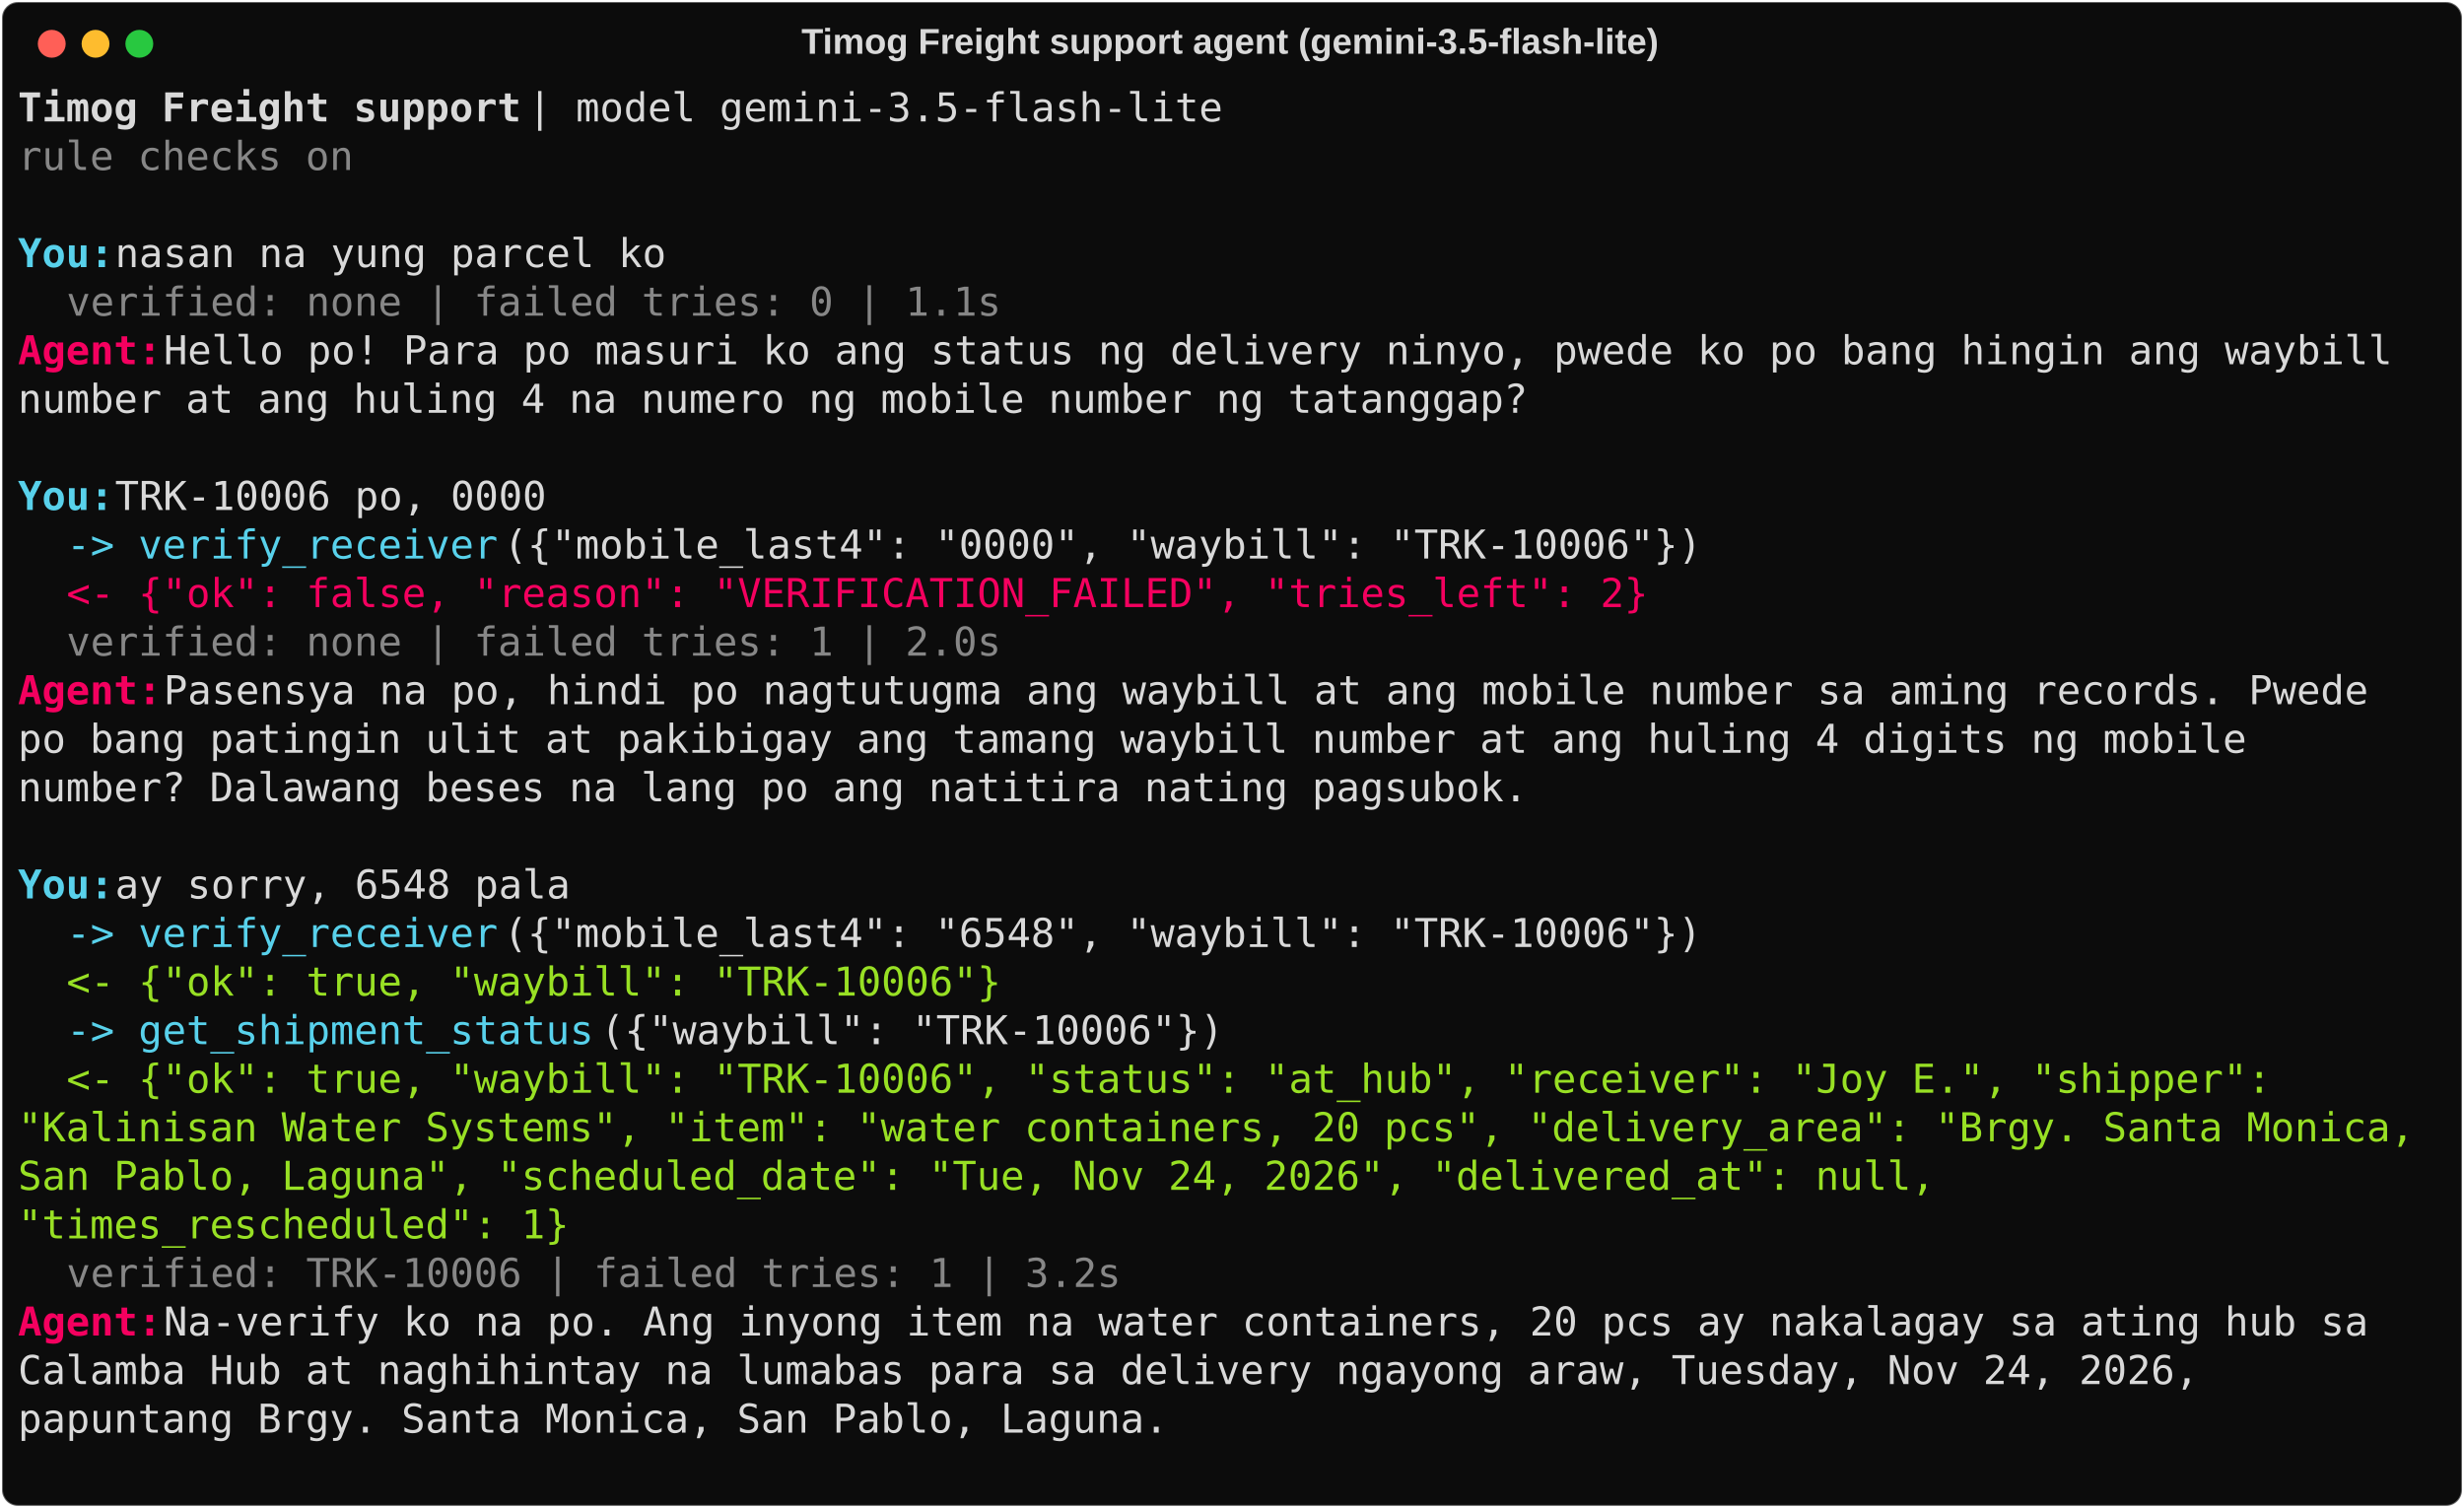
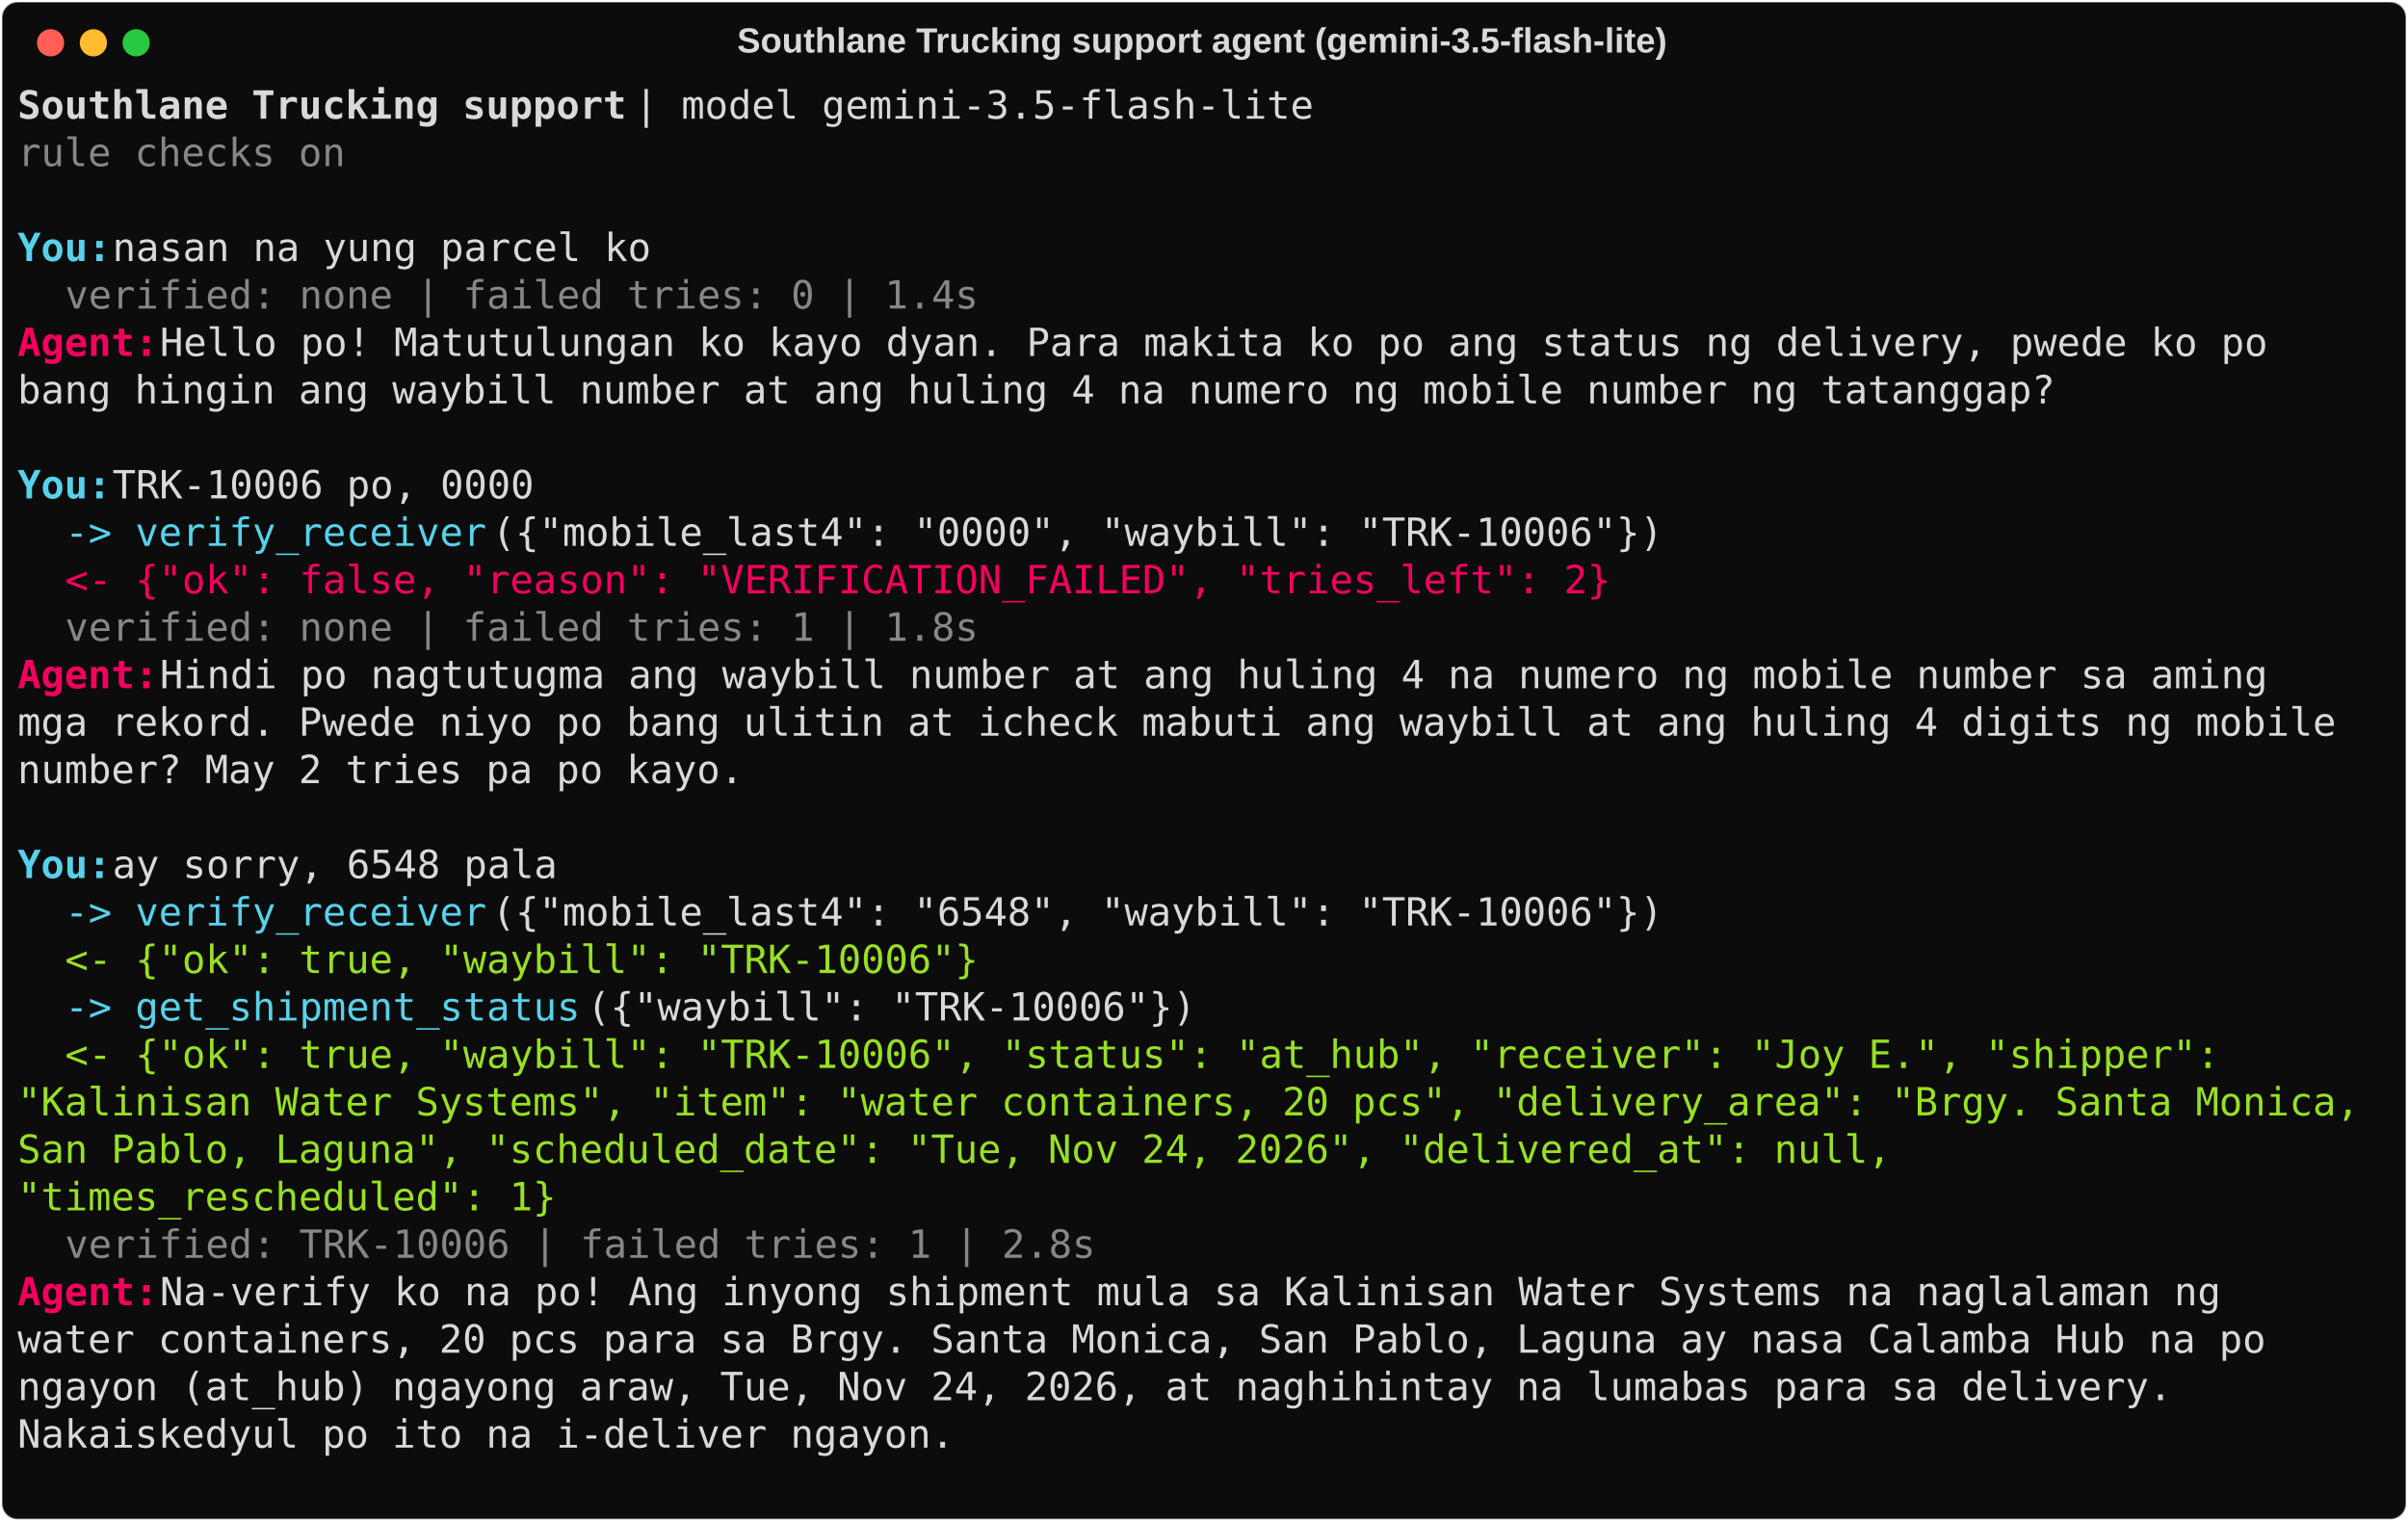
- <svg xmlns="http://www.w3.org/2000/svg" class="rich-terminal" viewBox="0 0 1238 757.6">
+ <svg xmlns="http://www.w3.org/2000/svg" class="rich-terminal" viewBox="0 0 1238 782.0">
  <style>

    @font-face {
        font-family: "Fira Code";
        src: local("FiraCode-Regular"),
                url("https://cdnjs.cloudflare.com/ajax/libs/firacode/6.2.0/woff2/FiraCode-Regular.woff2") format("woff2"),
                url("https://cdnjs.cloudflare.com/ajax/libs/firacode/6.2.0/woff/FiraCode-Regular.woff") format("woff");
        font-style: normal;
        font-weight: 400;
    }
    @font-face {
        font-family: "Fira Code";
        src: local("FiraCode-Bold"),
                url("https://cdnjs.cloudflare.com/ajax/libs/firacode/6.2.0/woff2/FiraCode-Bold.woff2") format("woff2"),
                url("https://cdnjs.cloudflare.com/ajax/libs/firacode/6.2.0/woff/FiraCode-Bold.woff") format("woff");
        font-style: bold;
        font-weight: 700;
    }

-     .terminal-4203263599-matrix {
+     .terminal-746840009-matrix {
        font-family: Fira Code, monospace;
        font-size: 20px;
        line-height: 24.4px;
        font-variant-east-asian: full-width;
    }

-     .terminal-4203263599-title {
+     .terminal-746840009-title {
        font-size: 18px;
        font-weight: bold;
        font-family: arial;
    }

-     .terminal-4203263599-r1 { fill: #d9d9d9;font-weight: bold }
- .terminal-4203263599-r2 { fill: #d9d9d9 }
- .terminal-4203263599-r3 { fill: #878787 }
- .terminal-4203263599-r4 { fill: #58d1eb;font-weight: bold }
- .terminal-4203263599-r5 { fill: #f4005f;font-weight: bold }
- .terminal-4203263599-r6 { fill: #58d1eb }
- .terminal-4203263599-r7 { fill: #f4005f }
- .terminal-4203263599-r8 { fill: #98e024 }
+     .terminal-746840009-r1 { fill: #d9d9d9;font-weight: bold }
+ .terminal-746840009-r2 { fill: #d9d9d9 }
+ .terminal-746840009-r3 { fill: #878787 }
+ .terminal-746840009-r4 { fill: #58d1eb;font-weight: bold }
+ .terminal-746840009-r5 { fill: #f4005f;font-weight: bold }
+ .terminal-746840009-r6 { fill: #58d1eb }
+ .terminal-746840009-r7 { fill: #f4005f }
+ .terminal-746840009-r8 { fill: #98e024 }
    </style>
  <defs>
-     <clipPath id="terminal-4203263599-clip-terminal">
-       <rect x="0" y="0" width="1219.0" height="706.6" />
-     </clipPath>
-     <clipPath id="terminal-4203263599-line-0">
+     <clipPath id="terminal-746840009-clip-terminal">
+       <rect x="0" y="0" width="1219.0" height="731.0" />
+     </clipPath>
+     <clipPath id="terminal-746840009-line-0">
      <rect x="0" y="1.5" width="1220" height="24.65" />
    </clipPath>
-     <clipPath id="terminal-4203263599-line-1">
+     <clipPath id="terminal-746840009-line-1">
      <rect x="0" y="25.9" width="1220" height="24.65" />
    </clipPath>
-     <clipPath id="terminal-4203263599-line-2">
+     <clipPath id="terminal-746840009-line-2">
      <rect x="0" y="50.3" width="1220" height="24.65" />
    </clipPath>
-     <clipPath id="terminal-4203263599-line-3">
+     <clipPath id="terminal-746840009-line-3">
      <rect x="0" y="74.7" width="1220" height="24.65" />
    </clipPath>
-     <clipPath id="terminal-4203263599-line-4">
+     <clipPath id="terminal-746840009-line-4">
      <rect x="0" y="99.1" width="1220" height="24.65" />
    </clipPath>
-     <clipPath id="terminal-4203263599-line-5">
+     <clipPath id="terminal-746840009-line-5">
      <rect x="0" y="123.5" width="1220" height="24.65" />
    </clipPath>
-     <clipPath id="terminal-4203263599-line-6">
+     <clipPath id="terminal-746840009-line-6">
      <rect x="0" y="147.9" width="1220" height="24.65" />
    </clipPath>
-     <clipPath id="terminal-4203263599-line-7">
+     <clipPath id="terminal-746840009-line-7">
      <rect x="0" y="172.3" width="1220" height="24.65" />
    </clipPath>
-     <clipPath id="terminal-4203263599-line-8">
+     <clipPath id="terminal-746840009-line-8">
      <rect x="0" y="196.7" width="1220" height="24.65" />
    </clipPath>
-     <clipPath id="terminal-4203263599-line-9">
+     <clipPath id="terminal-746840009-line-9">
      <rect x="0" y="221.1" width="1220" height="24.65" />
    </clipPath>
-     <clipPath id="terminal-4203263599-line-10">
+     <clipPath id="terminal-746840009-line-10">
      <rect x="0" y="245.5" width="1220" height="24.65" />
    </clipPath>
-     <clipPath id="terminal-4203263599-line-11">
+     <clipPath id="terminal-746840009-line-11">
      <rect x="0" y="269.9" width="1220" height="24.65" />
    </clipPath>
-     <clipPath id="terminal-4203263599-line-12">
+     <clipPath id="terminal-746840009-line-12">
      <rect x="0" y="294.3" width="1220" height="24.65" />
    </clipPath>
-     <clipPath id="terminal-4203263599-line-13">
+     <clipPath id="terminal-746840009-line-13">
      <rect x="0" y="318.7" width="1220" height="24.65" />
    </clipPath>
-     <clipPath id="terminal-4203263599-line-14">
+     <clipPath id="terminal-746840009-line-14">
      <rect x="0" y="343.1" width="1220" height="24.65" />
    </clipPath>
-     <clipPath id="terminal-4203263599-line-15">
+     <clipPath id="terminal-746840009-line-15">
      <rect x="0" y="367.5" width="1220" height="24.65" />
    </clipPath>
-     <clipPath id="terminal-4203263599-line-16">
+     <clipPath id="terminal-746840009-line-16">
      <rect x="0" y="391.9" width="1220" height="24.65" />
    </clipPath>
-     <clipPath id="terminal-4203263599-line-17">
+     <clipPath id="terminal-746840009-line-17">
      <rect x="0" y="416.3" width="1220" height="24.65" />
    </clipPath>
-     <clipPath id="terminal-4203263599-line-18">
+     <clipPath id="terminal-746840009-line-18">
      <rect x="0" y="440.7" width="1220" height="24.65" />
    </clipPath>
-     <clipPath id="terminal-4203263599-line-19">
+     <clipPath id="terminal-746840009-line-19">
      <rect x="0" y="465.1" width="1220" height="24.65" />
    </clipPath>
-     <clipPath id="terminal-4203263599-line-20">
+     <clipPath id="terminal-746840009-line-20">
      <rect x="0" y="489.5" width="1220" height="24.65" />
    </clipPath>
-     <clipPath id="terminal-4203263599-line-21">
+     <clipPath id="terminal-746840009-line-21">
      <rect x="0" y="513.9" width="1220" height="24.65" />
    </clipPath>
-     <clipPath id="terminal-4203263599-line-22">
+     <clipPath id="terminal-746840009-line-22">
      <rect x="0" y="538.3" width="1220" height="24.65" />
    </clipPath>
-     <clipPath id="terminal-4203263599-line-23">
+     <clipPath id="terminal-746840009-line-23">
      <rect x="0" y="562.7" width="1220" height="24.65" />
    </clipPath>
-     <clipPath id="terminal-4203263599-line-24">
+     <clipPath id="terminal-746840009-line-24">
      <rect x="0" y="587.1" width="1220" height="24.65" />
    </clipPath>
-     <clipPath id="terminal-4203263599-line-25">
+     <clipPath id="terminal-746840009-line-25">
      <rect x="0" y="611.5" width="1220" height="24.65" />
    </clipPath>
-     <clipPath id="terminal-4203263599-line-26">
+     <clipPath id="terminal-746840009-line-26">
      <rect x="0" y="635.9" width="1220" height="24.65" />
    </clipPath>
-     <clipPath id="terminal-4203263599-line-27">
+     <clipPath id="terminal-746840009-line-27">
      <rect x="0" y="660.3" width="1220" height="24.65" />
    </clipPath>
+     <clipPath id="terminal-746840009-line-28">
+       <rect x="0" y="684.7" width="1220" height="24.65" />
+     </clipPath>
  </defs>
-   <rect fill="#0c0c0c" stroke="rgba(255,255,255,0.35)" stroke-width="1" x="1" y="1" width="1236" height="755.6" rx="8" />
-   <text class="terminal-4203263599-title" fill="#d9d9d9" text-anchor="middle" x="618" y="27">Timog Freight support agent (gemini-3.5-flash-lite)</text>
+   <rect fill="#0c0c0c" stroke="rgba(255,255,255,0.35)" stroke-width="1" x="1" y="1" width="1236" height="780" rx="8" />
+   <text class="terminal-746840009-title" fill="#d9d9d9" text-anchor="middle" x="618" y="27">Southlane Trucking support agent (gemini-3.5-flash-lite)</text>
  <g transform="translate(26,22)">
    <circle cx="0" cy="0" r="7" fill="#ff5f57" />
    <circle cx="22" cy="0" r="7" fill="#febc2e" />
    <circle cx="44" cy="0" r="7" fill="#28c840" />
  </g>
-   <g transform="translate(9, 41)" clip-path="url(#terminal-4203263599-clip-terminal)">
-     <g class="terminal-4203263599-matrix">
-       <text class="terminal-4203263599-r1" x="0" y="20" textLength="256.2" clip-path="url(#terminal-4203263599-line-0)">Timog Freight support</text>
-       <text class="terminal-4203263599-r2" x="256.2" y="20" textLength="366" clip-path="url(#terminal-4203263599-line-0)"> | model gemini-3.5-flash-lite</text>
-       <text class="terminal-4203263599-r2" x="1220" y="20" textLength="12.2" clip-path="url(#terminal-4203263599-line-0)">
- </text>
-       <text class="terminal-4203263599-r3" x="0" y="44.4" textLength="170.8" clip-path="url(#terminal-4203263599-line-1)">rule checks on</text>
-       <text class="terminal-4203263599-r2" x="1220" y="44.4" textLength="12.2" clip-path="url(#terminal-4203263599-line-1)">
- </text>
-       <text class="terminal-4203263599-r2" x="1220" y="68.8" textLength="12.2" clip-path="url(#terminal-4203263599-line-2)">
- </text>
-       <text class="terminal-4203263599-r4" x="0" y="93.2" textLength="48.8" clip-path="url(#terminal-4203263599-line-3)">You:</text>
-       <text class="terminal-4203263599-r2" x="48.8" y="93.2" textLength="292.8" clip-path="url(#terminal-4203263599-line-3)"> nasan na yung parcel ko</text>
-       <text class="terminal-4203263599-r2" x="1220" y="93.2" textLength="12.2" clip-path="url(#terminal-4203263599-line-3)">
- </text>
-       <text class="terminal-4203263599-r3" x="24.4" y="117.6" textLength="475.8" clip-path="url(#terminal-4203263599-line-4)">verified: none | failed tries: 0 | 1.1s</text>
-       <text class="terminal-4203263599-r2" x="1220" y="117.6" textLength="12.2" clip-path="url(#terminal-4203263599-line-4)">
- </text>
-       <text class="terminal-4203263599-r5" x="0" y="142" textLength="73.2" clip-path="url(#terminal-4203263599-line-5)">Agent:</text>
-       <text class="terminal-4203263599-r2" x="73.2" y="142" textLength="1146.8" clip-path="url(#terminal-4203263599-line-5)"> Hello po! Para po masuri ko ang status ng delivery ninyo, pwede ko po bang hingin ang waybill</text>
-       <text class="terminal-4203263599-r2" x="1220" y="142" textLength="12.2" clip-path="url(#terminal-4203263599-line-5)">
- </text>
-       <text class="terminal-4203263599-r2" x="0" y="166.4" textLength="768.6" clip-path="url(#terminal-4203263599-line-6)">number at ang huling 4 na numero ng mobile number ng tatanggap?</text>
-       <text class="terminal-4203263599-r2" x="1220" y="166.4" textLength="12.2" clip-path="url(#terminal-4203263599-line-6)">
- </text>
-       <text class="terminal-4203263599-r2" x="1220" y="190.8" textLength="12.2" clip-path="url(#terminal-4203263599-line-7)">
- </text>
-       <text class="terminal-4203263599-r4" x="0" y="215.2" textLength="48.8" clip-path="url(#terminal-4203263599-line-8)">You:</text>
-       <text class="terminal-4203263599-r2" x="48.8" y="215.2" textLength="231.8" clip-path="url(#terminal-4203263599-line-8)"> TRK-10006 po, 0000</text>
-       <text class="terminal-4203263599-r2" x="1220" y="215.2" textLength="12.2" clip-path="url(#terminal-4203263599-line-8)">
- </text>
-       <text class="terminal-4203263599-r6" x="24.4" y="239.6" textLength="219.6" clip-path="url(#terminal-4203263599-line-9)">-&gt; verify_receiver</text>
-       <text class="terminal-4203263599-r2" x="244" y="239.6" textLength="610" clip-path="url(#terminal-4203263599-line-9)">({"mobile_last4": "0000", "waybill": "TRK-10006"})</text>
-       <text class="terminal-4203263599-r2" x="1220" y="239.6" textLength="12.2" clip-path="url(#terminal-4203263599-line-9)">
- </text>
-       <text class="terminal-4203263599-r7" x="24.4" y="264" textLength="805.2" clip-path="url(#terminal-4203263599-line-10)">&lt;- {"ok": false, "reason": "VERIFICATION_FAILED", "tries_left": 2}</text>
-       <text class="terminal-4203263599-r2" x="1220" y="264" textLength="12.2" clip-path="url(#terminal-4203263599-line-10)">
- </text>
-       <text class="terminal-4203263599-r3" x="24.4" y="288.4" textLength="475.8" clip-path="url(#terminal-4203263599-line-11)">verified: none | failed tries: 1 | 2.0s</text>
-       <text class="terminal-4203263599-r2" x="1220" y="288.4" textLength="12.2" clip-path="url(#terminal-4203263599-line-11)">
- </text>
-       <text class="terminal-4203263599-r5" x="0" y="312.8" textLength="73.2" clip-path="url(#terminal-4203263599-line-12)">Agent:</text>
-       <text class="terminal-4203263599-r2" x="73.2" y="312.8" textLength="1146.8" clip-path="url(#terminal-4203263599-line-12)"> Pasensya na po, hindi po nagtutugma ang waybill at ang mobile number sa aming records. Pwede </text>
-       <text class="terminal-4203263599-r2" x="1220" y="312.8" textLength="12.2" clip-path="url(#terminal-4203263599-line-12)">
- </text>
-       <text class="terminal-4203263599-r2" x="0" y="337.2" textLength="1146.8" clip-path="url(#terminal-4203263599-line-13)">po bang patingin ulit at pakibigay ang tamang waybill number at ang huling 4 digits ng mobile </text>
-       <text class="terminal-4203263599-r2" x="1220" y="337.2" textLength="12.2" clip-path="url(#terminal-4203263599-line-13)">
- </text>
-       <text class="terminal-4203263599-r2" x="0" y="361.6" textLength="768.6" clip-path="url(#terminal-4203263599-line-14)">number? Dalawang beses na lang po ang natitira nating pagsubok.</text>
-       <text class="terminal-4203263599-r2" x="1220" y="361.6" textLength="12.2" clip-path="url(#terminal-4203263599-line-14)">
- </text>
-       <text class="terminal-4203263599-r2" x="1220" y="386" textLength="12.2" clip-path="url(#terminal-4203263599-line-15)">
- </text>
-       <text class="terminal-4203263599-r4" x="0" y="410.4" textLength="48.8" clip-path="url(#terminal-4203263599-line-16)">You:</text>
-       <text class="terminal-4203263599-r2" x="48.8" y="410.4" textLength="244" clip-path="url(#terminal-4203263599-line-16)"> ay sorry, 6548 pala</text>
-       <text class="terminal-4203263599-r2" x="1220" y="410.4" textLength="12.2" clip-path="url(#terminal-4203263599-line-16)">
- </text>
-       <text class="terminal-4203263599-r6" x="24.4" y="434.8" textLength="219.6" clip-path="url(#terminal-4203263599-line-17)">-&gt; verify_receiver</text>
-       <text class="terminal-4203263599-r2" x="244" y="434.8" textLength="610" clip-path="url(#terminal-4203263599-line-17)">({"mobile_last4": "6548", "waybill": "TRK-10006"})</text>
-       <text class="terminal-4203263599-r2" x="1220" y="434.8" textLength="12.2" clip-path="url(#terminal-4203263599-line-17)">
- </text>
-       <text class="terminal-4203263599-r8" x="24.4" y="459.2" textLength="475.8" clip-path="url(#terminal-4203263599-line-18)">&lt;- {"ok": true, "waybill": "TRK-10006"}</text>
-       <text class="terminal-4203263599-r2" x="1220" y="459.2" textLength="12.2" clip-path="url(#terminal-4203263599-line-18)">
- </text>
-       <text class="terminal-4203263599-r6" x="24.4" y="483.6" textLength="268.4" clip-path="url(#terminal-4203263599-line-19)">-&gt; get_shipment_status</text>
-       <text class="terminal-4203263599-r2" x="292.8" y="483.6" textLength="317.2" clip-path="url(#terminal-4203263599-line-19)">({"waybill": "TRK-10006"})</text>
-       <text class="terminal-4203263599-r2" x="1220" y="483.6" textLength="12.2" clip-path="url(#terminal-4203263599-line-19)">
- </text>
-       <text class="terminal-4203263599-r8" x="24.4" y="508" textLength="1134.6" clip-path="url(#terminal-4203263599-line-20)">&lt;- {"ok": true, "waybill": "TRK-10006", "status": "at_hub", "receiver": "Joy E.", "shipper": </text>
-       <text class="terminal-4203263599-r2" x="1220" y="508" textLength="12.2" clip-path="url(#terminal-4203263599-line-20)">
- </text>
-       <text class="terminal-4203263599-r8" x="0" y="532.4" textLength="1220" clip-path="url(#terminal-4203263599-line-21)">"Kalinisan Water Systems", "item": "water containers, 20 pcs", "delivery_area": "Brgy. Santa Monica,</text>
-       <text class="terminal-4203263599-r2" x="1220" y="532.4" textLength="12.2" clip-path="url(#terminal-4203263599-line-21)">
- </text>
-       <text class="terminal-4203263599-r8" x="0" y="556.8" textLength="988.2" clip-path="url(#terminal-4203263599-line-22)">San Pablo, Laguna", "scheduled_date": "Tue, Nov 24, 2026", "delivered_at": null, </text>
-       <text class="terminal-4203263599-r2" x="1220" y="556.8" textLength="12.2" clip-path="url(#terminal-4203263599-line-22)">
- </text>
-       <text class="terminal-4203263599-r8" x="0" y="581.2" textLength="280.6" clip-path="url(#terminal-4203263599-line-23)">"times_rescheduled": 1}</text>
-       <text class="terminal-4203263599-r2" x="1220" y="581.2" textLength="12.2" clip-path="url(#terminal-4203263599-line-23)">
- </text>
-       <text class="terminal-4203263599-r3" x="24.4" y="605.6" textLength="536.8" clip-path="url(#terminal-4203263599-line-24)">verified: TRK-10006 | failed tries: 1 | 3.2s</text>
-       <text class="terminal-4203263599-r2" x="1220" y="605.6" textLength="12.2" clip-path="url(#terminal-4203263599-line-24)">
- </text>
-       <text class="terminal-4203263599-r5" x="0" y="630" textLength="73.2" clip-path="url(#terminal-4203263599-line-25)">Agent:</text>
-       <text class="terminal-4203263599-r2" x="73.2" y="630" textLength="1146.8" clip-path="url(#terminal-4203263599-line-25)"> Na-verify ko na po. Ang inyong item na water containers, 20 pcs ay nakalagay sa ating hub sa </text>
-       <text class="terminal-4203263599-r2" x="1220" y="630" textLength="12.2" clip-path="url(#terminal-4203263599-line-25)">
- </text>
-       <text class="terminal-4203263599-r2" x="0" y="654.4" textLength="1122.4" clip-path="url(#terminal-4203263599-line-26)">Calamba Hub at naghihintay na lumabas para sa delivery ngayong araw, Tuesday, Nov 24, 2026, </text>
-       <text class="terminal-4203263599-r2" x="1220" y="654.4" textLength="12.2" clip-path="url(#terminal-4203263599-line-26)">
- </text>
-       <text class="terminal-4203263599-r2" x="0" y="678.8" textLength="585.6" clip-path="url(#terminal-4203263599-line-27)">papuntang Brgy. Santa Monica, San Pablo, Laguna.</text>
-       <text class="terminal-4203263599-r2" x="1220" y="678.8" textLength="12.2" clip-path="url(#terminal-4203263599-line-27)">
- </text>
-       <text class="terminal-4203263599-r2" x="1220" y="703.2" textLength="12.2" clip-path="url(#terminal-4203263599-line-28)">
+   <g transform="translate(9, 41)" clip-path="url(#terminal-746840009-clip-terminal)">
+     <g class="terminal-746840009-matrix">
+       <text class="terminal-746840009-r1" x="0" y="20" textLength="317.2" clip-path="url(#terminal-746840009-line-0)">Southlane Trucking support</text>
+       <text class="terminal-746840009-r2" x="317.2" y="20" textLength="366" clip-path="url(#terminal-746840009-line-0)"> | model gemini-3.5-flash-lite</text>
+       <text class="terminal-746840009-r2" x="1220" y="20" textLength="12.2" clip-path="url(#terminal-746840009-line-0)">
+ </text>
+       <text class="terminal-746840009-r3" x="0" y="44.4" textLength="170.8" clip-path="url(#terminal-746840009-line-1)">rule checks on</text>
+       <text class="terminal-746840009-r2" x="1220" y="44.4" textLength="12.2" clip-path="url(#terminal-746840009-line-1)">
+ </text>
+       <text class="terminal-746840009-r2" x="1220" y="68.8" textLength="12.2" clip-path="url(#terminal-746840009-line-2)">
+ </text>
+       <text class="terminal-746840009-r4" x="0" y="93.2" textLength="48.8" clip-path="url(#terminal-746840009-line-3)">You:</text>
+       <text class="terminal-746840009-r2" x="48.8" y="93.2" textLength="292.8" clip-path="url(#terminal-746840009-line-3)"> nasan na yung parcel ko</text>
+       <text class="terminal-746840009-r2" x="1220" y="93.2" textLength="12.2" clip-path="url(#terminal-746840009-line-3)">
+ </text>
+       <text class="terminal-746840009-r3" x="24.4" y="117.6" textLength="475.8" clip-path="url(#terminal-746840009-line-4)">verified: none | failed tries: 0 | 1.4s</text>
+       <text class="terminal-746840009-r2" x="1220" y="117.6" textLength="12.2" clip-path="url(#terminal-746840009-line-4)">
+ </text>
+       <text class="terminal-746840009-r5" x="0" y="142" textLength="73.2" clip-path="url(#terminal-746840009-line-5)">Agent:</text>
+       <text class="terminal-746840009-r2" x="73.2" y="142" textLength="1122.4" clip-path="url(#terminal-746840009-line-5)"> Hello po! Matutulungan ko kayo dyan. Para makita ko po ang status ng delivery, pwede ko po </text>
+       <text class="terminal-746840009-r2" x="1220" y="142" textLength="12.2" clip-path="url(#terminal-746840009-line-5)">
+ </text>
+       <text class="terminal-746840009-r2" x="0" y="166.4" textLength="1061.4" clip-path="url(#terminal-746840009-line-6)">bang hingin ang waybill number at ang huling 4 na numero ng mobile number ng tatanggap?</text>
+       <text class="terminal-746840009-r2" x="1220" y="166.4" textLength="12.2" clip-path="url(#terminal-746840009-line-6)">
+ </text>
+       <text class="terminal-746840009-r2" x="1220" y="190.8" textLength="12.2" clip-path="url(#terminal-746840009-line-7)">
+ </text>
+       <text class="terminal-746840009-r4" x="0" y="215.2" textLength="48.8" clip-path="url(#terminal-746840009-line-8)">You:</text>
+       <text class="terminal-746840009-r2" x="48.8" y="215.2" textLength="231.8" clip-path="url(#terminal-746840009-line-8)"> TRK-10006 po, 0000</text>
+       <text class="terminal-746840009-r2" x="1220" y="215.2" textLength="12.2" clip-path="url(#terminal-746840009-line-8)">
+ </text>
+       <text class="terminal-746840009-r6" x="24.4" y="239.6" textLength="219.6" clip-path="url(#terminal-746840009-line-9)">-&gt; verify_receiver</text>
+       <text class="terminal-746840009-r2" x="244" y="239.6" textLength="610" clip-path="url(#terminal-746840009-line-9)">({"mobile_last4": "0000", "waybill": "TRK-10006"})</text>
+       <text class="terminal-746840009-r2" x="1220" y="239.6" textLength="12.2" clip-path="url(#terminal-746840009-line-9)">
+ </text>
+       <text class="terminal-746840009-r7" x="24.4" y="264" textLength="805.2" clip-path="url(#terminal-746840009-line-10)">&lt;- {"ok": false, "reason": "VERIFICATION_FAILED", "tries_left": 2}</text>
+       <text class="terminal-746840009-r2" x="1220" y="264" textLength="12.2" clip-path="url(#terminal-746840009-line-10)">
+ </text>
+       <text class="terminal-746840009-r3" x="24.4" y="288.4" textLength="475.8" clip-path="url(#terminal-746840009-line-11)">verified: none | failed tries: 1 | 1.8s</text>
+       <text class="terminal-746840009-r2" x="1220" y="288.4" textLength="12.2" clip-path="url(#terminal-746840009-line-11)">
+ </text>
+       <text class="terminal-746840009-r5" x="0" y="312.8" textLength="73.2" clip-path="url(#terminal-746840009-line-12)">Agent:</text>
+       <text class="terminal-746840009-r2" x="73.2" y="312.8" textLength="1122.4" clip-path="url(#terminal-746840009-line-12)"> Hindi po nagtutugma ang waybill number at ang huling 4 na numero ng mobile number sa aming </text>
+       <text class="terminal-746840009-r2" x="1220" y="312.8" textLength="12.2" clip-path="url(#terminal-746840009-line-12)">
+ </text>
+       <text class="terminal-746840009-r2" x="0" y="337.2" textLength="1220" clip-path="url(#terminal-746840009-line-13)">mga rekord. Pwede niyo po bang ulitin at icheck mabuti ang waybill at ang huling 4 digits ng mobile </text>
+       <text class="terminal-746840009-r2" x="1220" y="337.2" textLength="12.2" clip-path="url(#terminal-746840009-line-13)">
+ </text>
+       <text class="terminal-746840009-r2" x="0" y="361.6" textLength="378.2" clip-path="url(#terminal-746840009-line-14)">number? May 2 tries pa po kayo.</text>
+       <text class="terminal-746840009-r2" x="1220" y="361.6" textLength="12.2" clip-path="url(#terminal-746840009-line-14)">
+ </text>
+       <text class="terminal-746840009-r2" x="1220" y="386" textLength="12.2" clip-path="url(#terminal-746840009-line-15)">
+ </text>
+       <text class="terminal-746840009-r4" x="0" y="410.4" textLength="48.8" clip-path="url(#terminal-746840009-line-16)">You:</text>
+       <text class="terminal-746840009-r2" x="48.8" y="410.4" textLength="244" clip-path="url(#terminal-746840009-line-16)"> ay sorry, 6548 pala</text>
+       <text class="terminal-746840009-r2" x="1220" y="410.4" textLength="12.2" clip-path="url(#terminal-746840009-line-16)">
+ </text>
+       <text class="terminal-746840009-r6" x="24.4" y="434.8" textLength="219.6" clip-path="url(#terminal-746840009-line-17)">-&gt; verify_receiver</text>
+       <text class="terminal-746840009-r2" x="244" y="434.8" textLength="610" clip-path="url(#terminal-746840009-line-17)">({"mobile_last4": "6548", "waybill": "TRK-10006"})</text>
+       <text class="terminal-746840009-r2" x="1220" y="434.8" textLength="12.2" clip-path="url(#terminal-746840009-line-17)">
+ </text>
+       <text class="terminal-746840009-r8" x="24.4" y="459.2" textLength="475.8" clip-path="url(#terminal-746840009-line-18)">&lt;- {"ok": true, "waybill": "TRK-10006"}</text>
+       <text class="terminal-746840009-r2" x="1220" y="459.2" textLength="12.2" clip-path="url(#terminal-746840009-line-18)">
+ </text>
+       <text class="terminal-746840009-r6" x="24.4" y="483.6" textLength="268.4" clip-path="url(#terminal-746840009-line-19)">-&gt; get_shipment_status</text>
+       <text class="terminal-746840009-r2" x="292.8" y="483.6" textLength="317.2" clip-path="url(#terminal-746840009-line-19)">({"waybill": "TRK-10006"})</text>
+       <text class="terminal-746840009-r2" x="1220" y="483.6" textLength="12.2" clip-path="url(#terminal-746840009-line-19)">
+ </text>
+       <text class="terminal-746840009-r8" x="24.4" y="508" textLength="1134.6" clip-path="url(#terminal-746840009-line-20)">&lt;- {"ok": true, "waybill": "TRK-10006", "status": "at_hub", "receiver": "Joy E.", "shipper": </text>
+       <text class="terminal-746840009-r2" x="1220" y="508" textLength="12.2" clip-path="url(#terminal-746840009-line-20)">
+ </text>
+       <text class="terminal-746840009-r8" x="0" y="532.4" textLength="1220" clip-path="url(#terminal-746840009-line-21)">"Kalinisan Water Systems", "item": "water containers, 20 pcs", "delivery_area": "Brgy. Santa Monica,</text>
+       <text class="terminal-746840009-r2" x="1220" y="532.4" textLength="12.2" clip-path="url(#terminal-746840009-line-21)">
+ </text>
+       <text class="terminal-746840009-r8" x="0" y="556.8" textLength="988.2" clip-path="url(#terminal-746840009-line-22)">San Pablo, Laguna", "scheduled_date": "Tue, Nov 24, 2026", "delivered_at": null, </text>
+       <text class="terminal-746840009-r2" x="1220" y="556.8" textLength="12.2" clip-path="url(#terminal-746840009-line-22)">
+ </text>
+       <text class="terminal-746840009-r8" x="0" y="581.2" textLength="280.6" clip-path="url(#terminal-746840009-line-23)">"times_rescheduled": 1}</text>
+       <text class="terminal-746840009-r2" x="1220" y="581.2" textLength="12.2" clip-path="url(#terminal-746840009-line-23)">
+ </text>
+       <text class="terminal-746840009-r3" x="24.4" y="605.6" textLength="536.8" clip-path="url(#terminal-746840009-line-24)">verified: TRK-10006 | failed tries: 1 | 2.8s</text>
+       <text class="terminal-746840009-r2" x="1220" y="605.6" textLength="12.2" clip-path="url(#terminal-746840009-line-24)">
+ </text>
+       <text class="terminal-746840009-r5" x="0" y="630" textLength="73.2" clip-path="url(#terminal-746840009-line-25)">Agent:</text>
+       <text class="terminal-746840009-r2" x="73.2" y="630" textLength="1098" clip-path="url(#terminal-746840009-line-25)"> Na-verify ko na po! Ang inyong shipment mula sa Kalinisan Water Systems na naglalaman ng </text>
+       <text class="terminal-746840009-r2" x="1220" y="630" textLength="12.2" clip-path="url(#terminal-746840009-line-25)">
+ </text>
+       <text class="terminal-746840009-r2" x="0" y="654.4" textLength="1183.4" clip-path="url(#terminal-746840009-line-26)">water containers, 20 pcs para sa Brgy. Santa Monica, San Pablo, Laguna ay nasa Calamba Hub na po </text>
+       <text class="terminal-746840009-r2" x="1220" y="654.4" textLength="12.2" clip-path="url(#terminal-746840009-line-26)">
+ </text>
+       <text class="terminal-746840009-r2" x="0" y="678.8" textLength="1134.6" clip-path="url(#terminal-746840009-line-27)">ngayon (at_hub) ngayong araw, Tue, Nov 24, 2026, at naghihintay na lumabas para sa delivery. </text>
+       <text class="terminal-746840009-r2" x="1220" y="678.8" textLength="12.2" clip-path="url(#terminal-746840009-line-27)">
+ </text>
+       <text class="terminal-746840009-r2" x="0" y="703.2" textLength="488" clip-path="url(#terminal-746840009-line-28)">Nakaiskedyul po ito na i-deliver ngayon.</text>
+       <text class="terminal-746840009-r2" x="1220" y="703.2" textLength="12.2" clip-path="url(#terminal-746840009-line-28)">
+ </text>
+       <text class="terminal-746840009-r2" x="1220" y="727.6" textLength="12.2" clip-path="url(#terminal-746840009-line-29)">
</text>
    </g>
  </g>
</svg>
